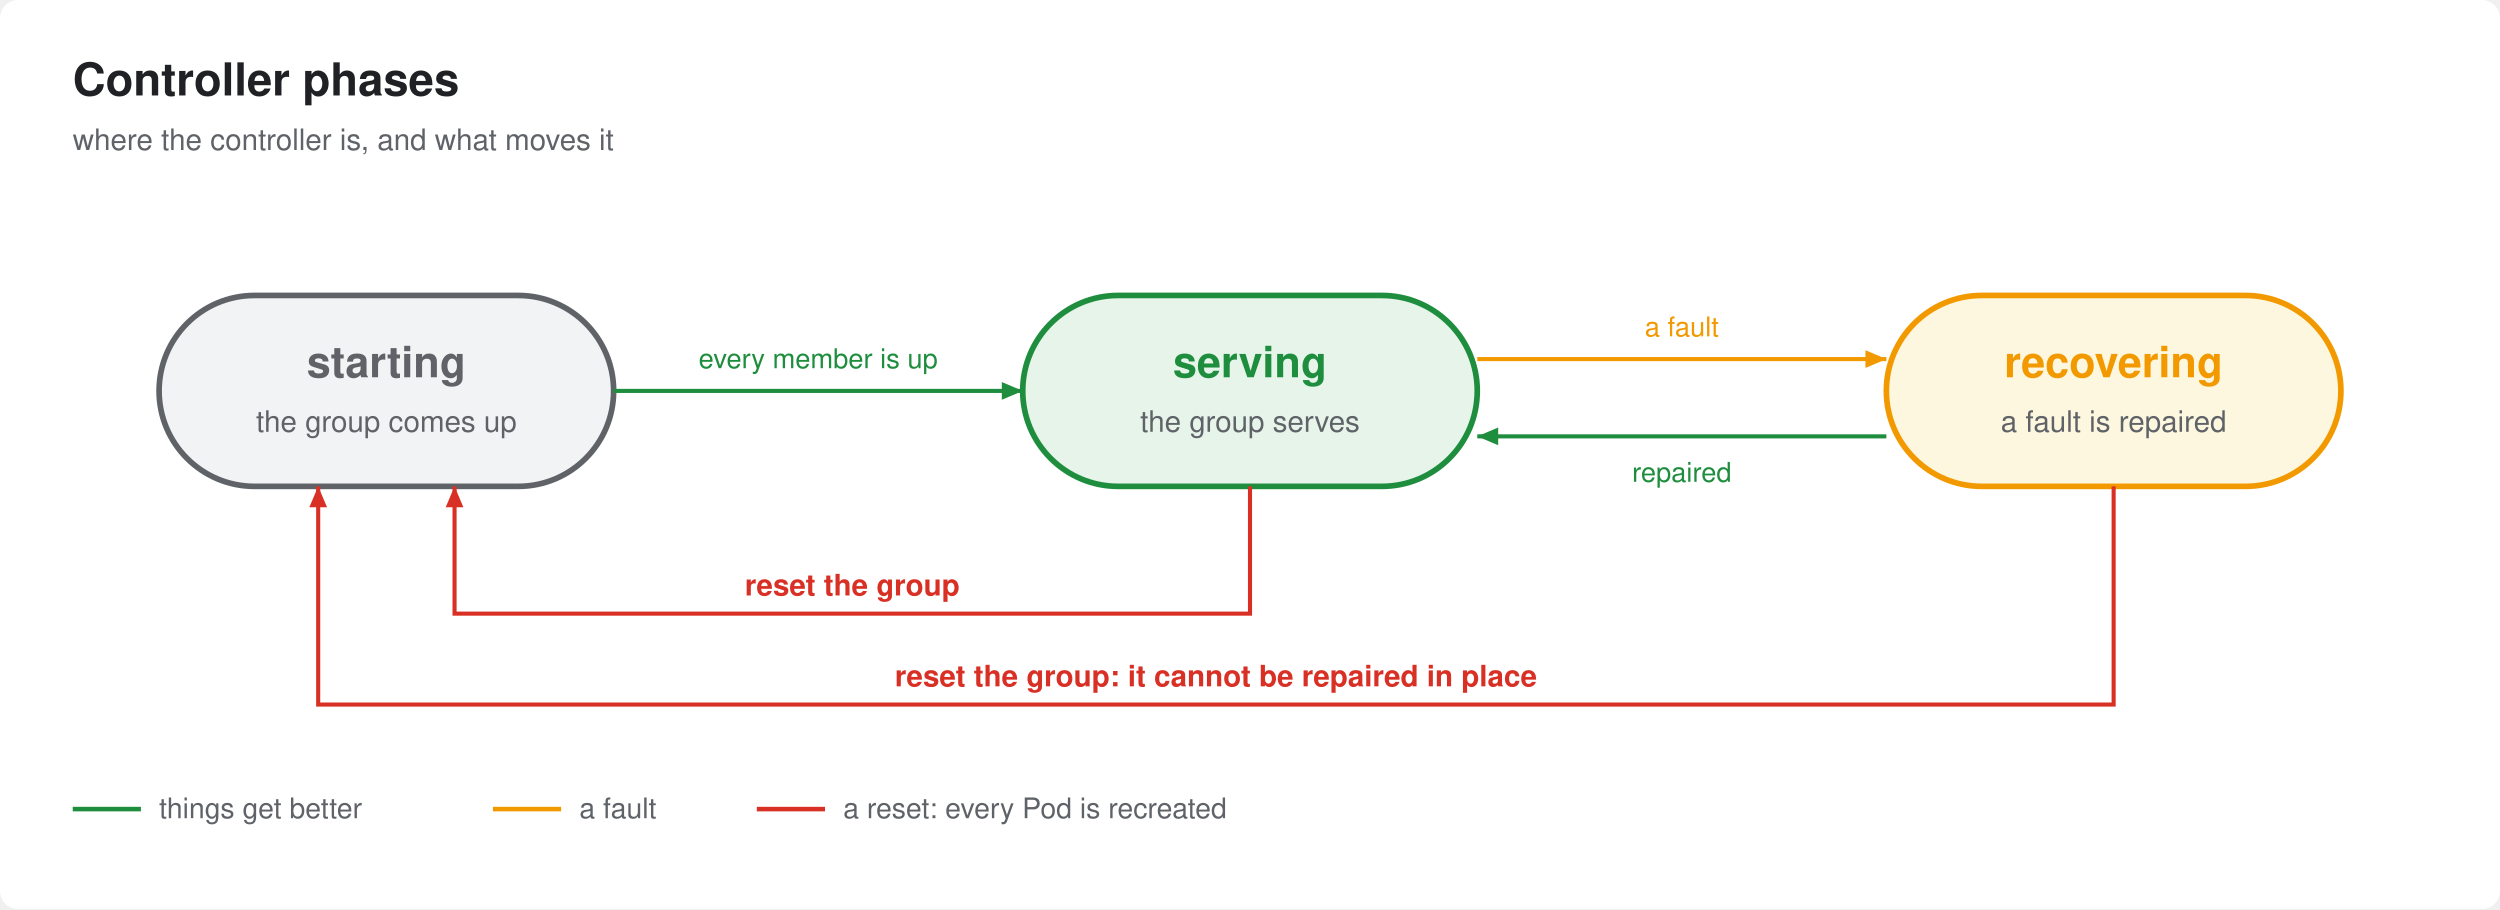
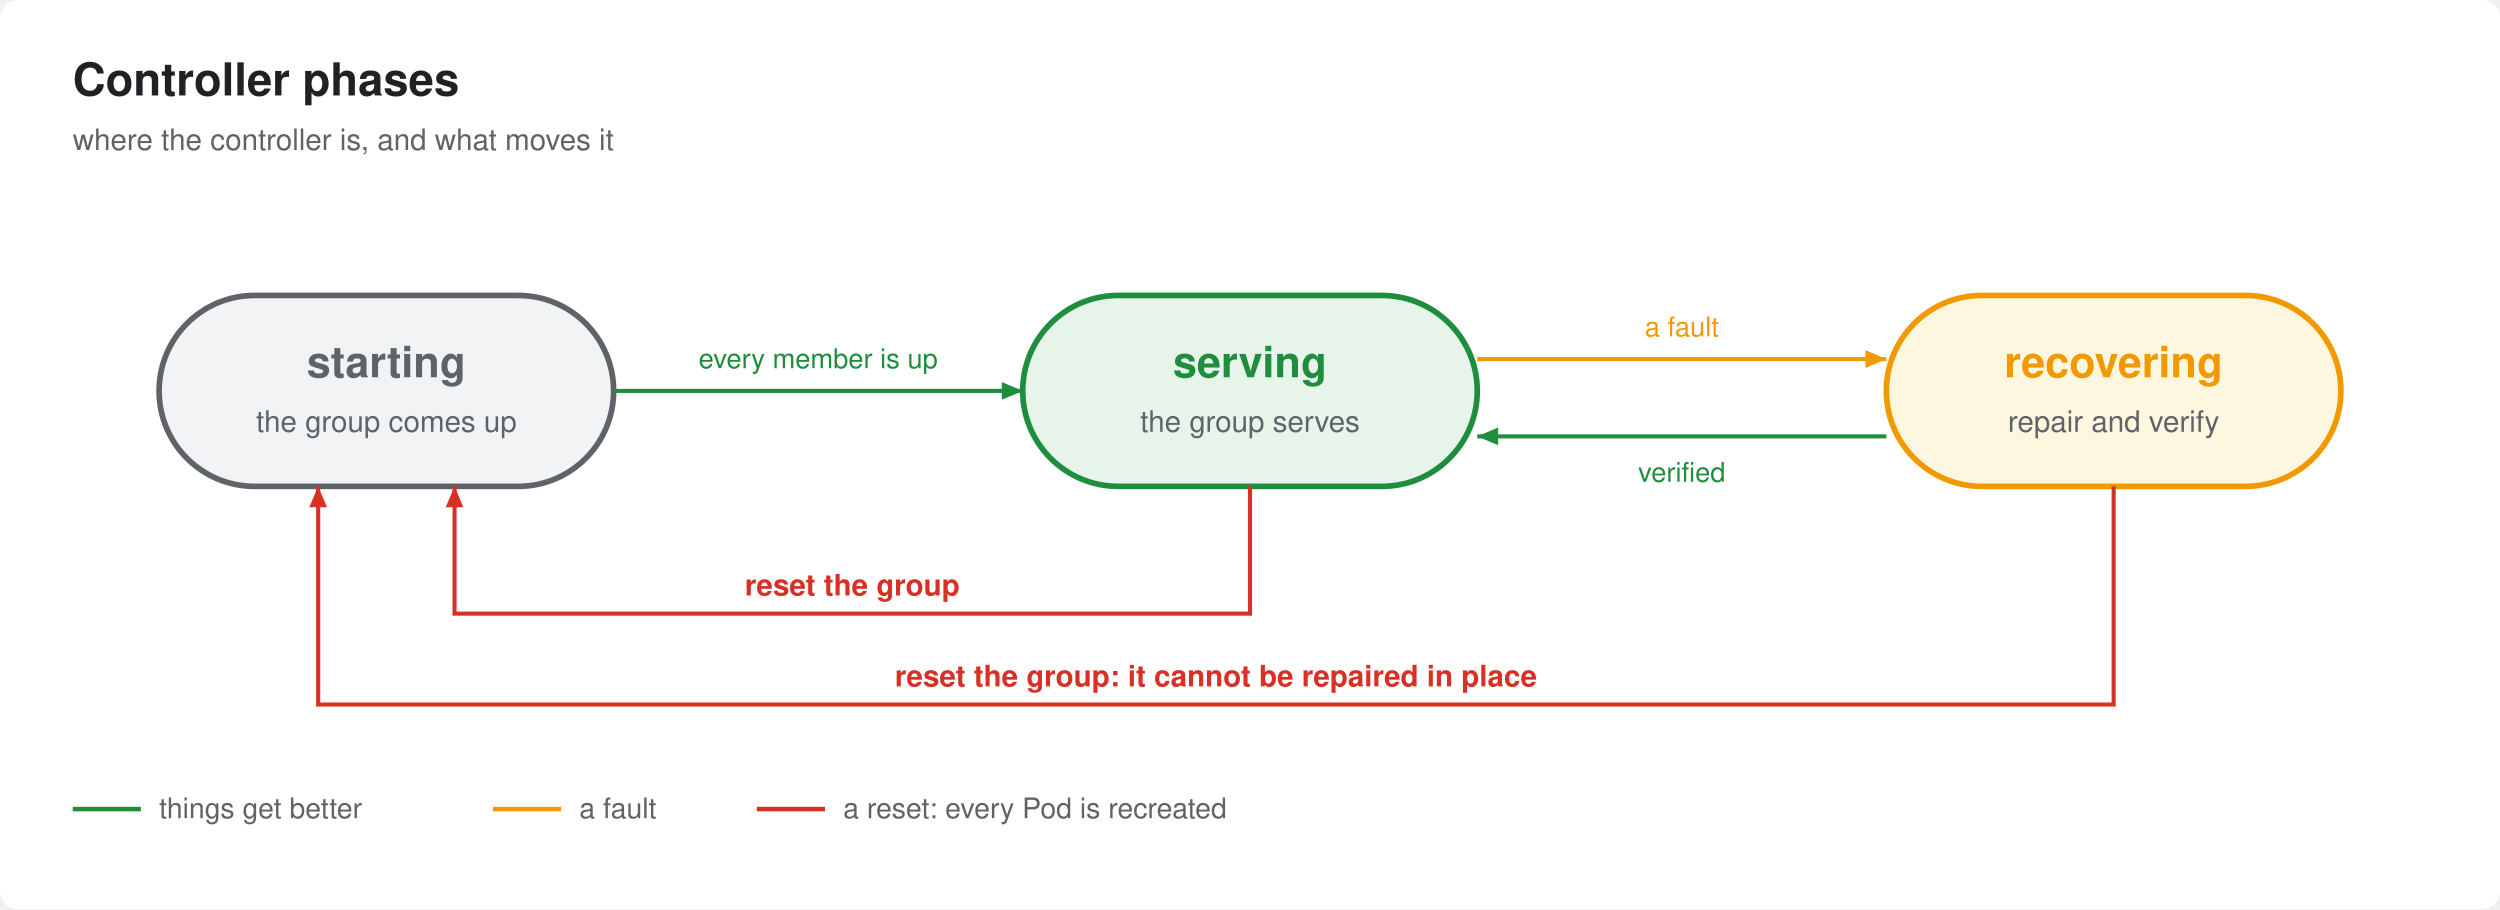
<svg xmlns="http://www.w3.org/2000/svg" width="1100" height="400" viewBox="0 0 1100 400" font-family="-apple-system, 'Segoe UI', Helvetica, Arial, sans-serif">
  <rect width="100%" height="100%" rx="8" fill="#ffffff" />
  <text x="32.0" y="42.0" font-size="20" fill="#202124" text-anchor="start" font-weight="700" xml:space="preserve">Controller phases</text>
  <text x="32.0" y="66.0" font-size="13" fill="#5f6368" text-anchor="start" xml:space="preserve">where the controller is, and what moves it</text>
  <rect x="70.0" y="130.0" width="200.0" height="84.0" rx="42" fill="#f1f3f4" stroke="#5f6368" stroke-width="2.5" />
  <text x="170.0" y="166.0" font-size="19" fill="#5f6368" text-anchor="middle" font-weight="700" xml:space="preserve">starting</text>
  <text x="170.0" y="190.0" font-size="13" fill="#5f6368" text-anchor="middle" xml:space="preserve">the group comes up</text>
  <rect x="450.0" y="130.0" width="200.0" height="84.0" rx="42" fill="#e6f4ea" stroke="#1e8e3e" stroke-width="2.5" />
  <text x="550.0" y="166.0" font-size="19" fill="#1e8e3e" text-anchor="middle" font-weight="700" xml:space="preserve">serving</text>
  <text x="550.0" y="190.0" font-size="13" fill="#5f6368" text-anchor="middle" xml:space="preserve">the group serves</text>
  <rect x="830.0" y="130.0" width="200.0" height="84.0" rx="42" fill="#fef7e0" stroke="#f29900" stroke-width="2.5" />
  <text x="930.0" y="166.0" font-size="19" fill="#f29900" text-anchor="middle" font-weight="700" xml:space="preserve">recovering</text>
-   <text x="930.0" y="190.0" font-size="13" fill="#5f6368" text-anchor="middle" xml:space="preserve">a fault is repaired</text>
+   <text x="930.0" y="190.0" font-size="13" fill="#5f6368" text-anchor="middle" xml:space="preserve">repair and verify</text>
  <path d="M 270.0 172.0 L 450.0 172.0" fill="none" stroke="#1e8e3e" stroke-width="1.8" />
  <polygon points="450.0,172.0 440.8,175.9 440.8,168.1" fill="#1e8e3e" />
  <text x="360.0" y="162.0" font-size="12" fill="#1e8e3e" text-anchor="middle" xml:space="preserve">every member is up</text>
  <path d="M 650.0 158.0 L 830.0 158.0" fill="none" stroke="#f29900" stroke-width="1.8" />
  <polygon points="830.0,158.0 820.8,161.9 820.8,154.1" fill="#f29900" />
  <text x="740.0" y="148.0" font-size="12" fill="#f29900" text-anchor="middle" xml:space="preserve">a fault</text>
  <path d="M 830.0 192.0 L 650.0 192.0" fill="none" stroke="#1e8e3e" stroke-width="1.8" />
  <polygon points="650.0,192.0 659.2,188.1 659.2,195.9" fill="#1e8e3e" />
-   <text x="740.0" y="212.0" font-size="12" fill="#1e8e3e" text-anchor="middle" xml:space="preserve">repaired</text>
+   <text x="740.0" y="212.0" font-size="12" fill="#1e8e3e" text-anchor="middle" xml:space="preserve">verified</text>
  <path d="M 550.0 214.0 L 550.0 270.0 L 200.0 270.0 L 200.0 214.0" fill="none" stroke="#d93025" stroke-width="1.8" />
  <polygon points="200.0,214.0 203.9,223.2 196.1,223.2" fill="#d93025" />
  <path d="M 930.0 214.0 L 930.0 310.0 L 140.0 310.0 L 140.0 214.0" fill="none" stroke="#d93025" stroke-width="1.8" />
  <polygon points="140.0,214.0 143.9,223.2 136.1,223.2" fill="#d93025" />
  <text x="375.0" y="262.0" font-size="13" fill="#d93025" text-anchor="middle" font-weight="700" xml:space="preserve">reset the group</text>
  <text x="535.0" y="302.0" font-size="13" fill="#d93025" text-anchor="middle" font-weight="700" xml:space="preserve">reset the group: it cannot be repaired in place</text>
  <line x1="32.0" y1="356.0" x2="62.0" y2="356.0" stroke="#1e8e3e" stroke-width="2" />
  <text x="70.0" y="360.0" font-size="12.5" fill="#5f6368" text-anchor="start" xml:space="preserve">things get better</text>
  <line x1="216.9" y1="356.0" x2="246.9" y2="356.0" stroke="#f29900" stroke-width="2" />
  <text x="254.9" y="360.0" font-size="12.5" fill="#5f6368" text-anchor="start" xml:space="preserve">a fault</text>
  <line x1="333.0" y1="356.0" x2="363.0" y2="356.0" stroke="#d93025" stroke-width="2" />
  <text x="371.0" y="360.0" font-size="12.5" fill="#5f6368" text-anchor="start" xml:space="preserve">a reset: every Pod is recreated</text>
</svg>
